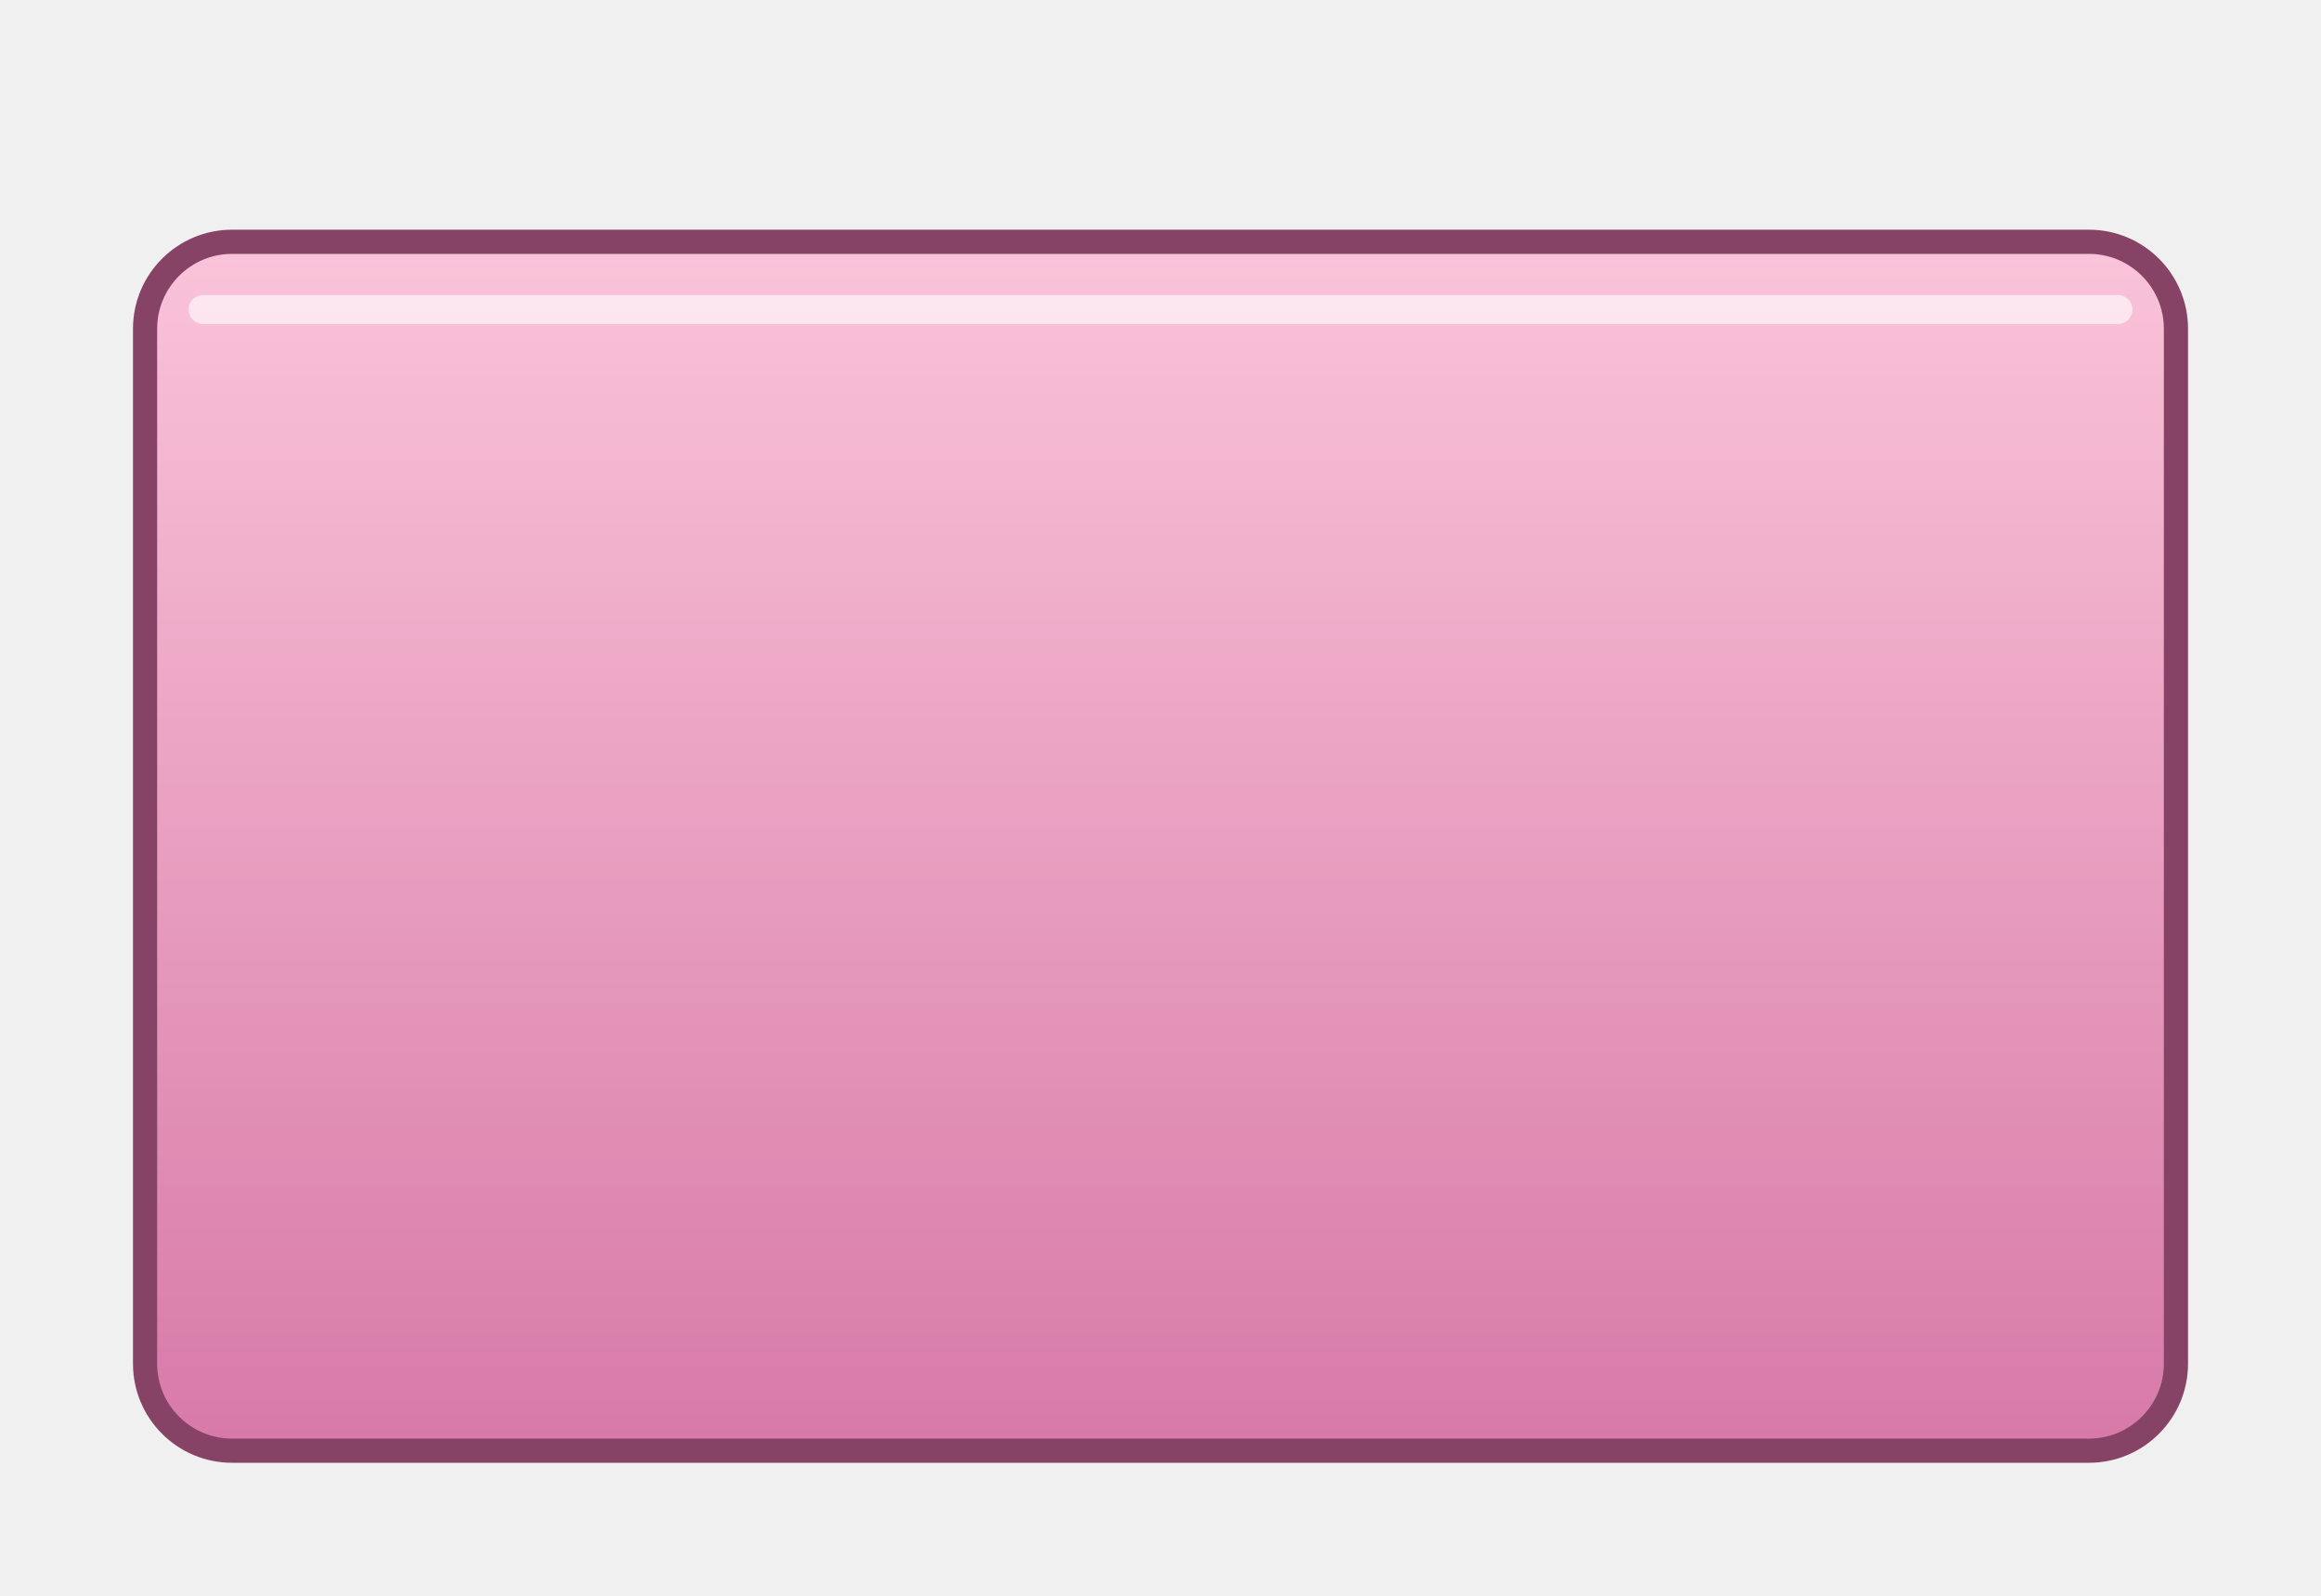
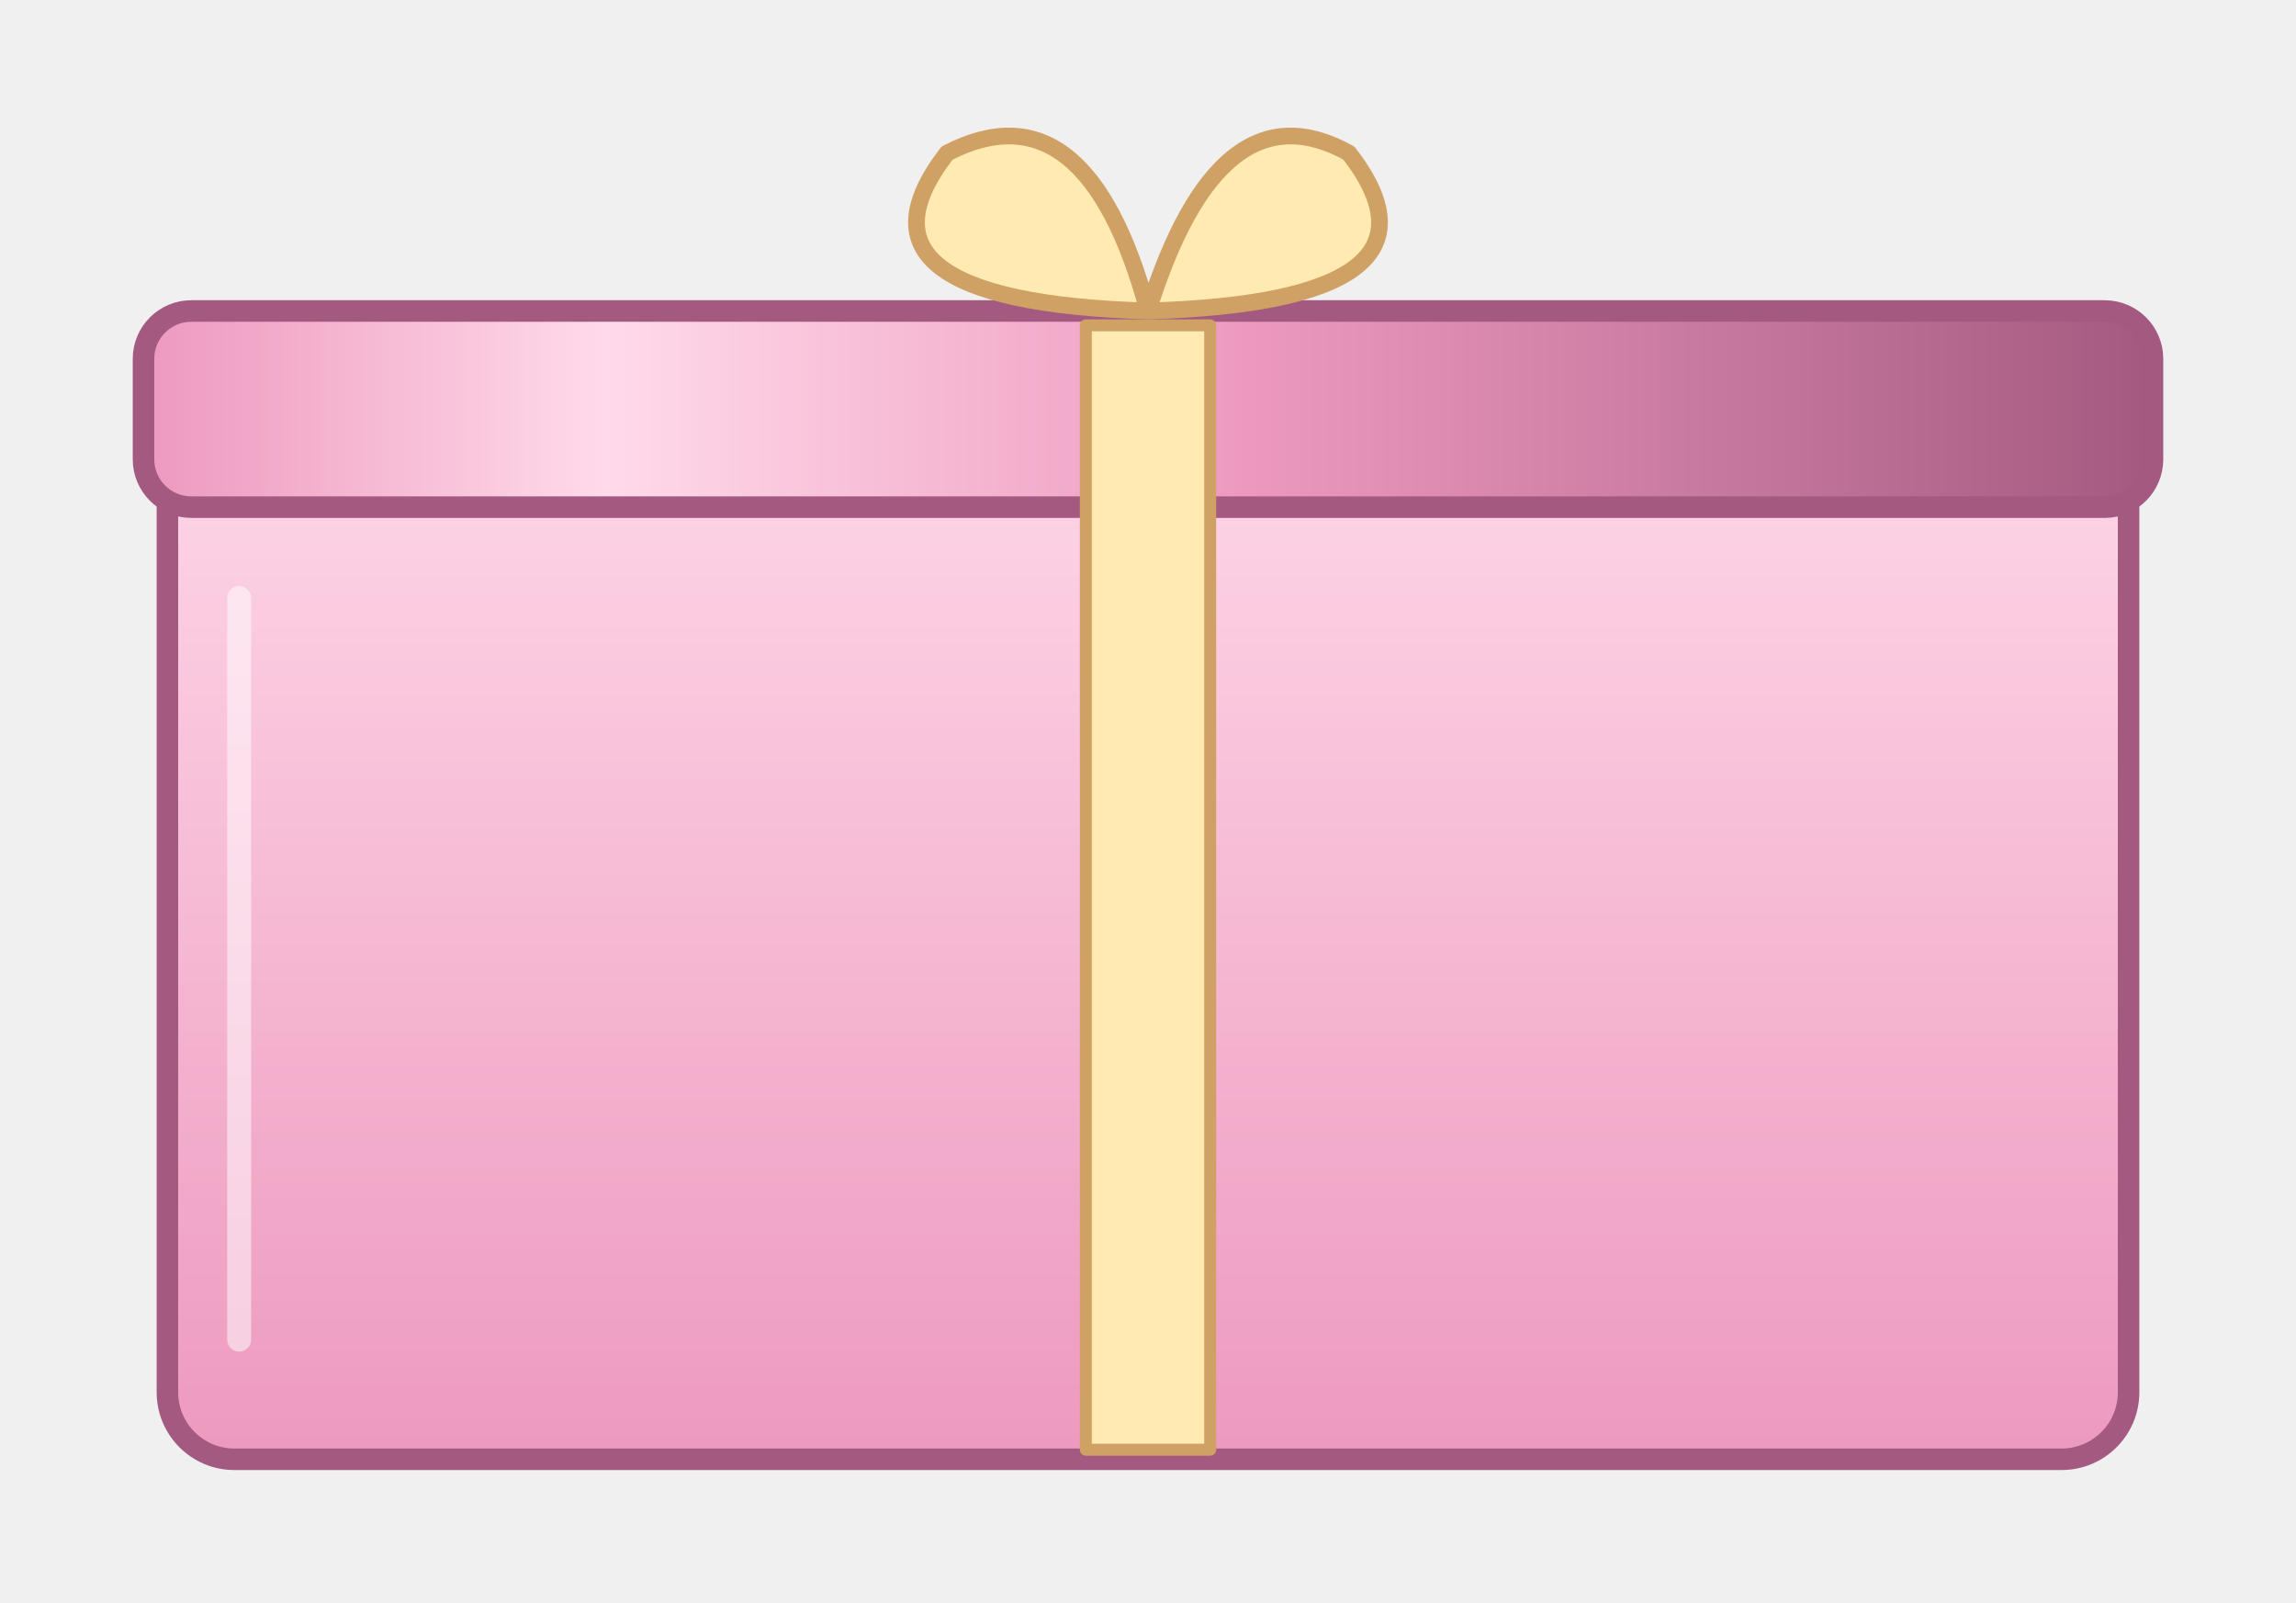
- <svg xmlns="http://www.w3.org/2000/svg" width="480" height="330" viewBox="60 65 480 330">
+ <svg xmlns="http://www.w3.org/2000/svg" width="480" height="335" viewBox="60 60 480 335">
  <defs>
-     <linearGradient id="color" x2="1" y2="0">
-       <stop stop-color="#d779a7" />
-       <stop offset=".25" stop-color="#fac4d9" />
-       <stop offset=".65" stop-color="#d779a7" />
-       <stop offset="1" stop-color="#874366" />
+     <linearGradient id="plano" x2="0" y2="1">
+       <stop stop-color="#ffdaea" />
+       <stop offset="1" stop-color="#ed99be" />
    </linearGradient>
-     <linearGradient id="plano" x2="0" y2="1">
-       <stop stop-color="#fac4d9" />
-       <stop offset="1" stop-color="#d779a7" />
+     <linearGradient id="redondo">
+       <stop stop-color="#ed99be" />
+       <stop offset=".23" stop-color="#ffdaea" />
+       <stop offset=".55" stop-color="#ed99be" />
+       <stop offset="1" stop-color="#a45a80" />
+     </linearGradient>
+     <linearGradient id="vidrio">
+       <stop stop-color="#90cfdf" stop-opacity=".65" />
+       <stop offset=".2" stop-color="#effdff" stop-opacity=".5" />
+       <stop offset=".5" stop-color="#b9e4ee" stop-opacity=".2" />
+       <stop offset="1" stop-color="#70b1cd" stop-opacity=".65" />
    </linearGradient>
  </defs>
-   <g stroke="#874366" stroke-width="5" stroke-linejoin="round" stroke-linecap="round">
-     <rect x="90" y="115" width="420" height="250" rx="18" fill="url(#plano)" />
-     <path d="M102 129H498" stroke="white" stroke-opacity=".6" stroke-width="6" />
+   <g stroke="#a45a80" stroke-width="4.5" stroke-linejoin="round" stroke-linecap="round">
+     <rect x="95" y="137" width="410" height="228" rx="14" fill="url(#plano)" />
+     <rect x="90" y="125" width="420" height="41" rx="10" fill="url(#redondo)" />
+     <path d="M287 128h26v235h-26Z" fill="#ffebb2" stroke="#d0a165" stroke-width="2.5" />
+     <path d="M300 125Q234 123 258 92Q287 77 300 125Q315 77 342 92Q366 123 300 125Z" fill="#ffebb2" stroke="#d0a165" stroke-width="3.5" />
+     <path d="M110 185V340" stroke="white" stroke-opacity=".5" stroke-width="5" />
  </g>
</svg>
